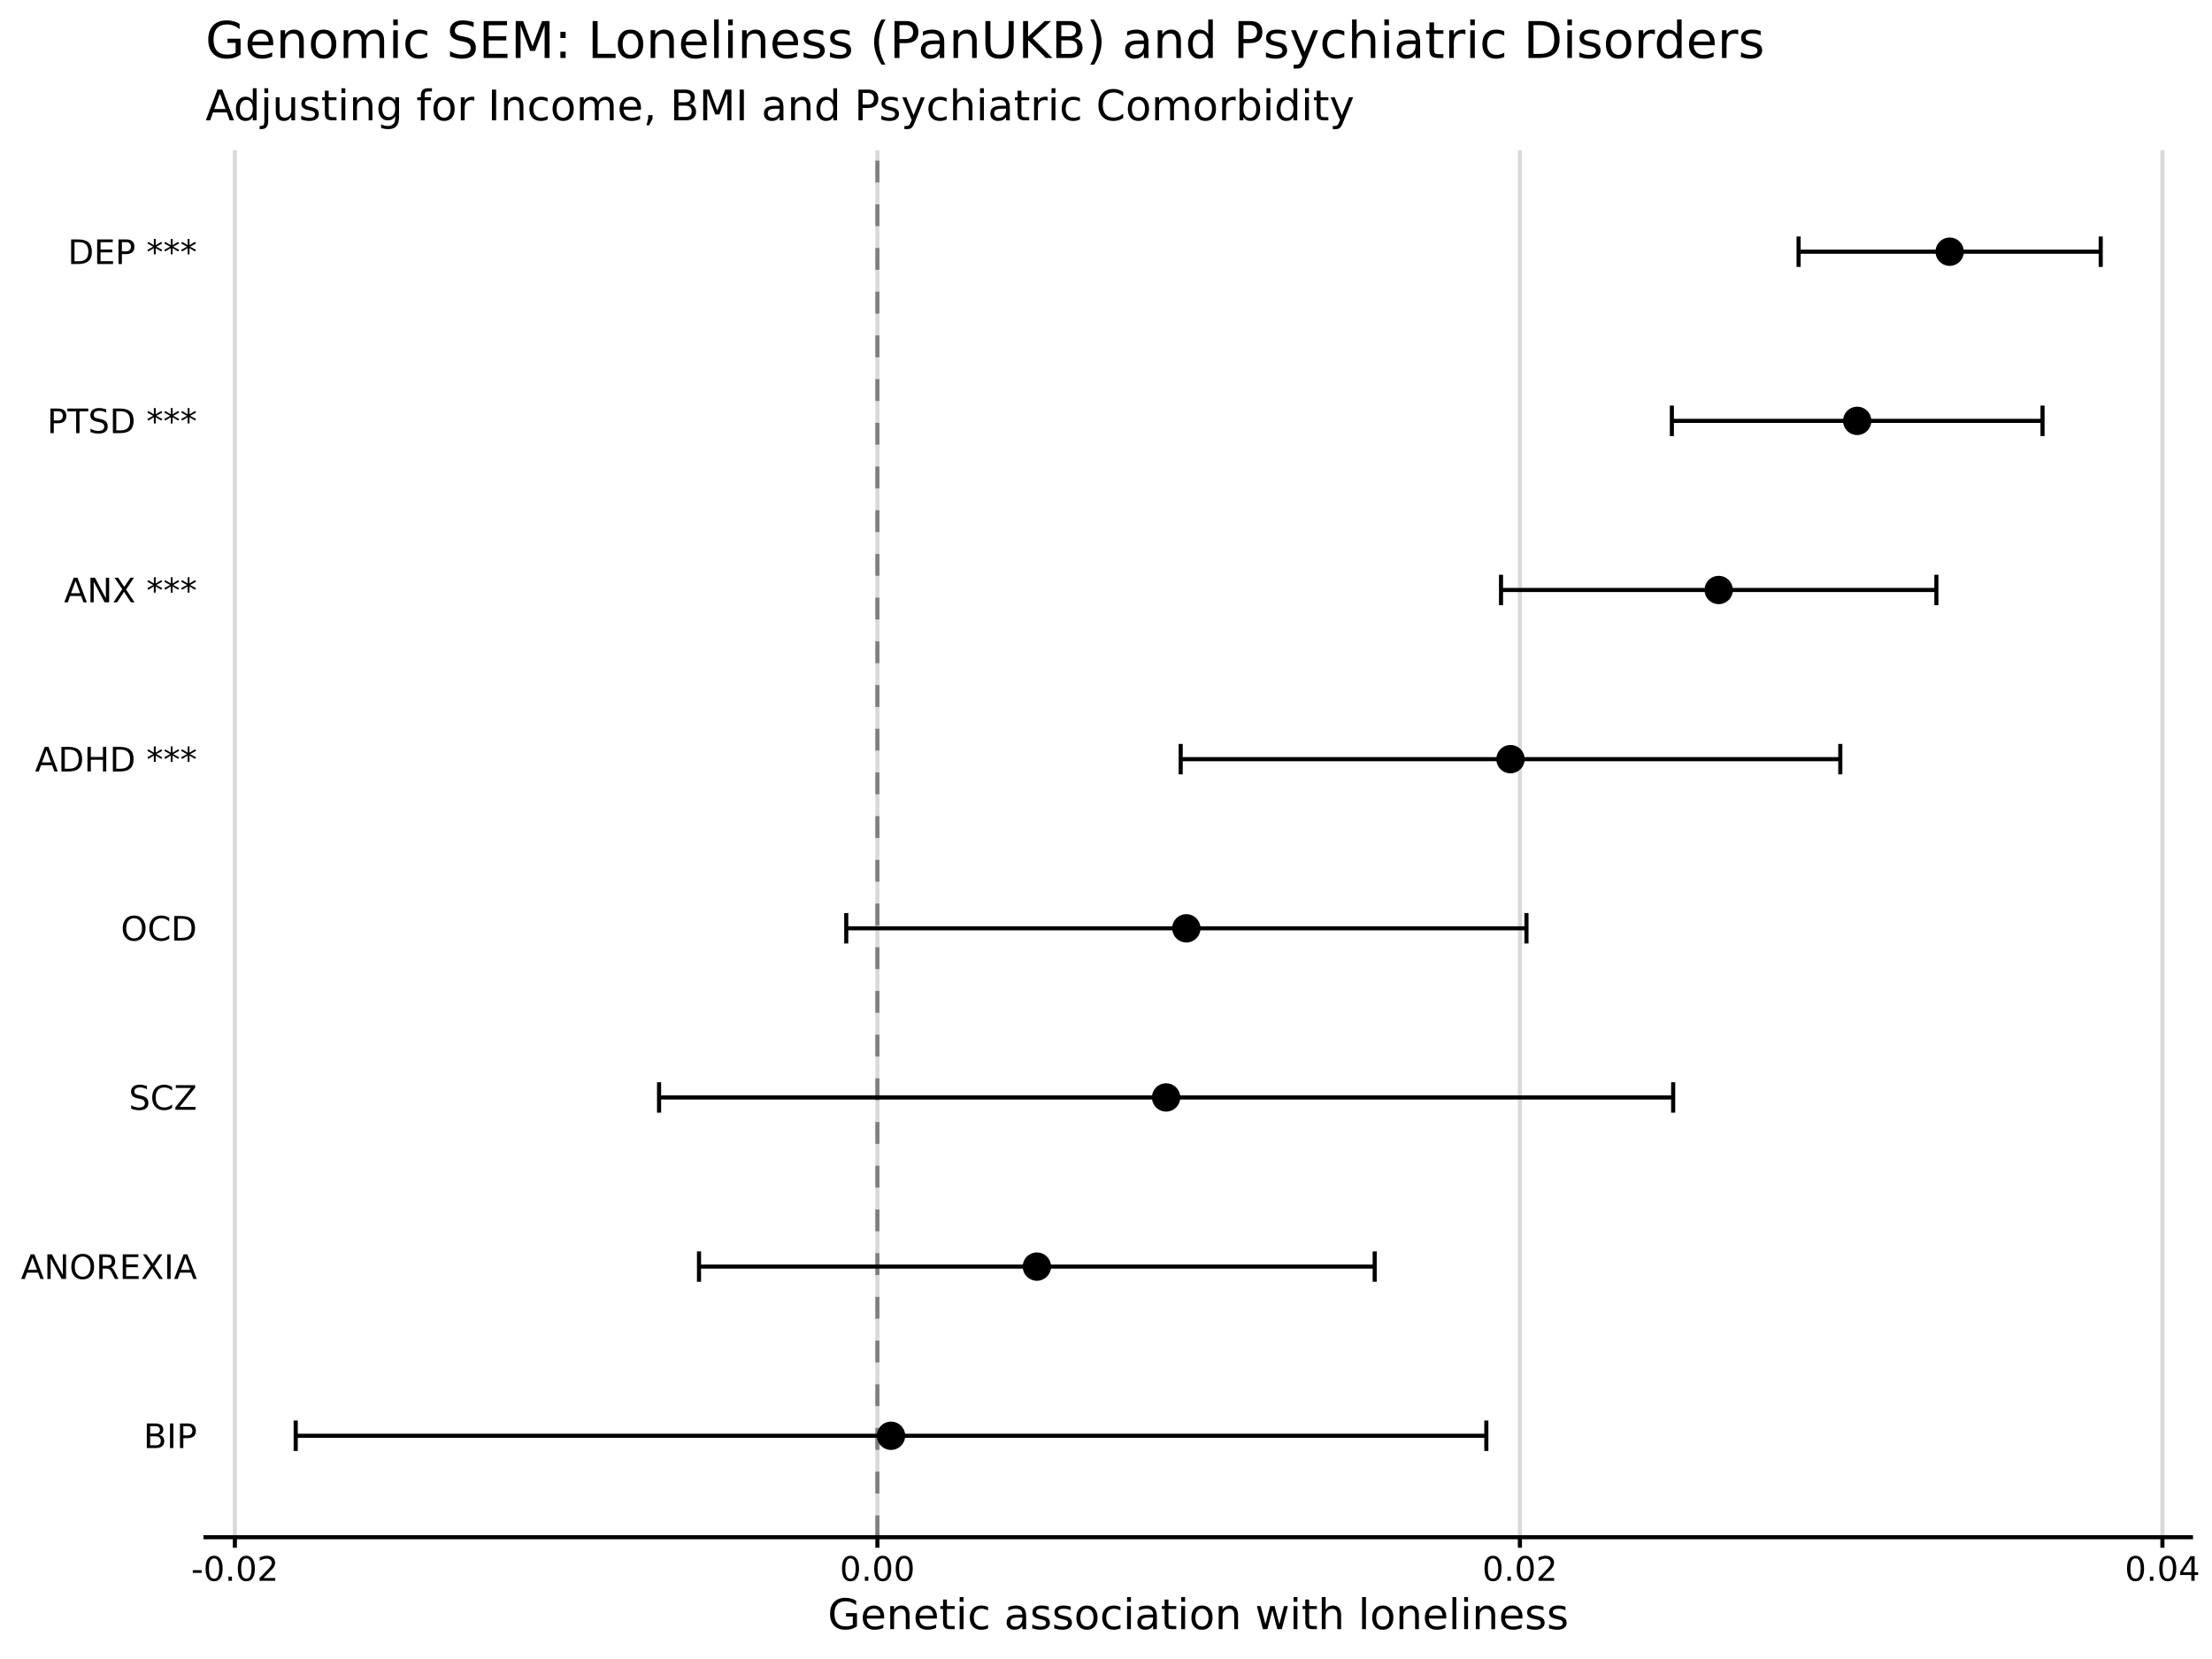
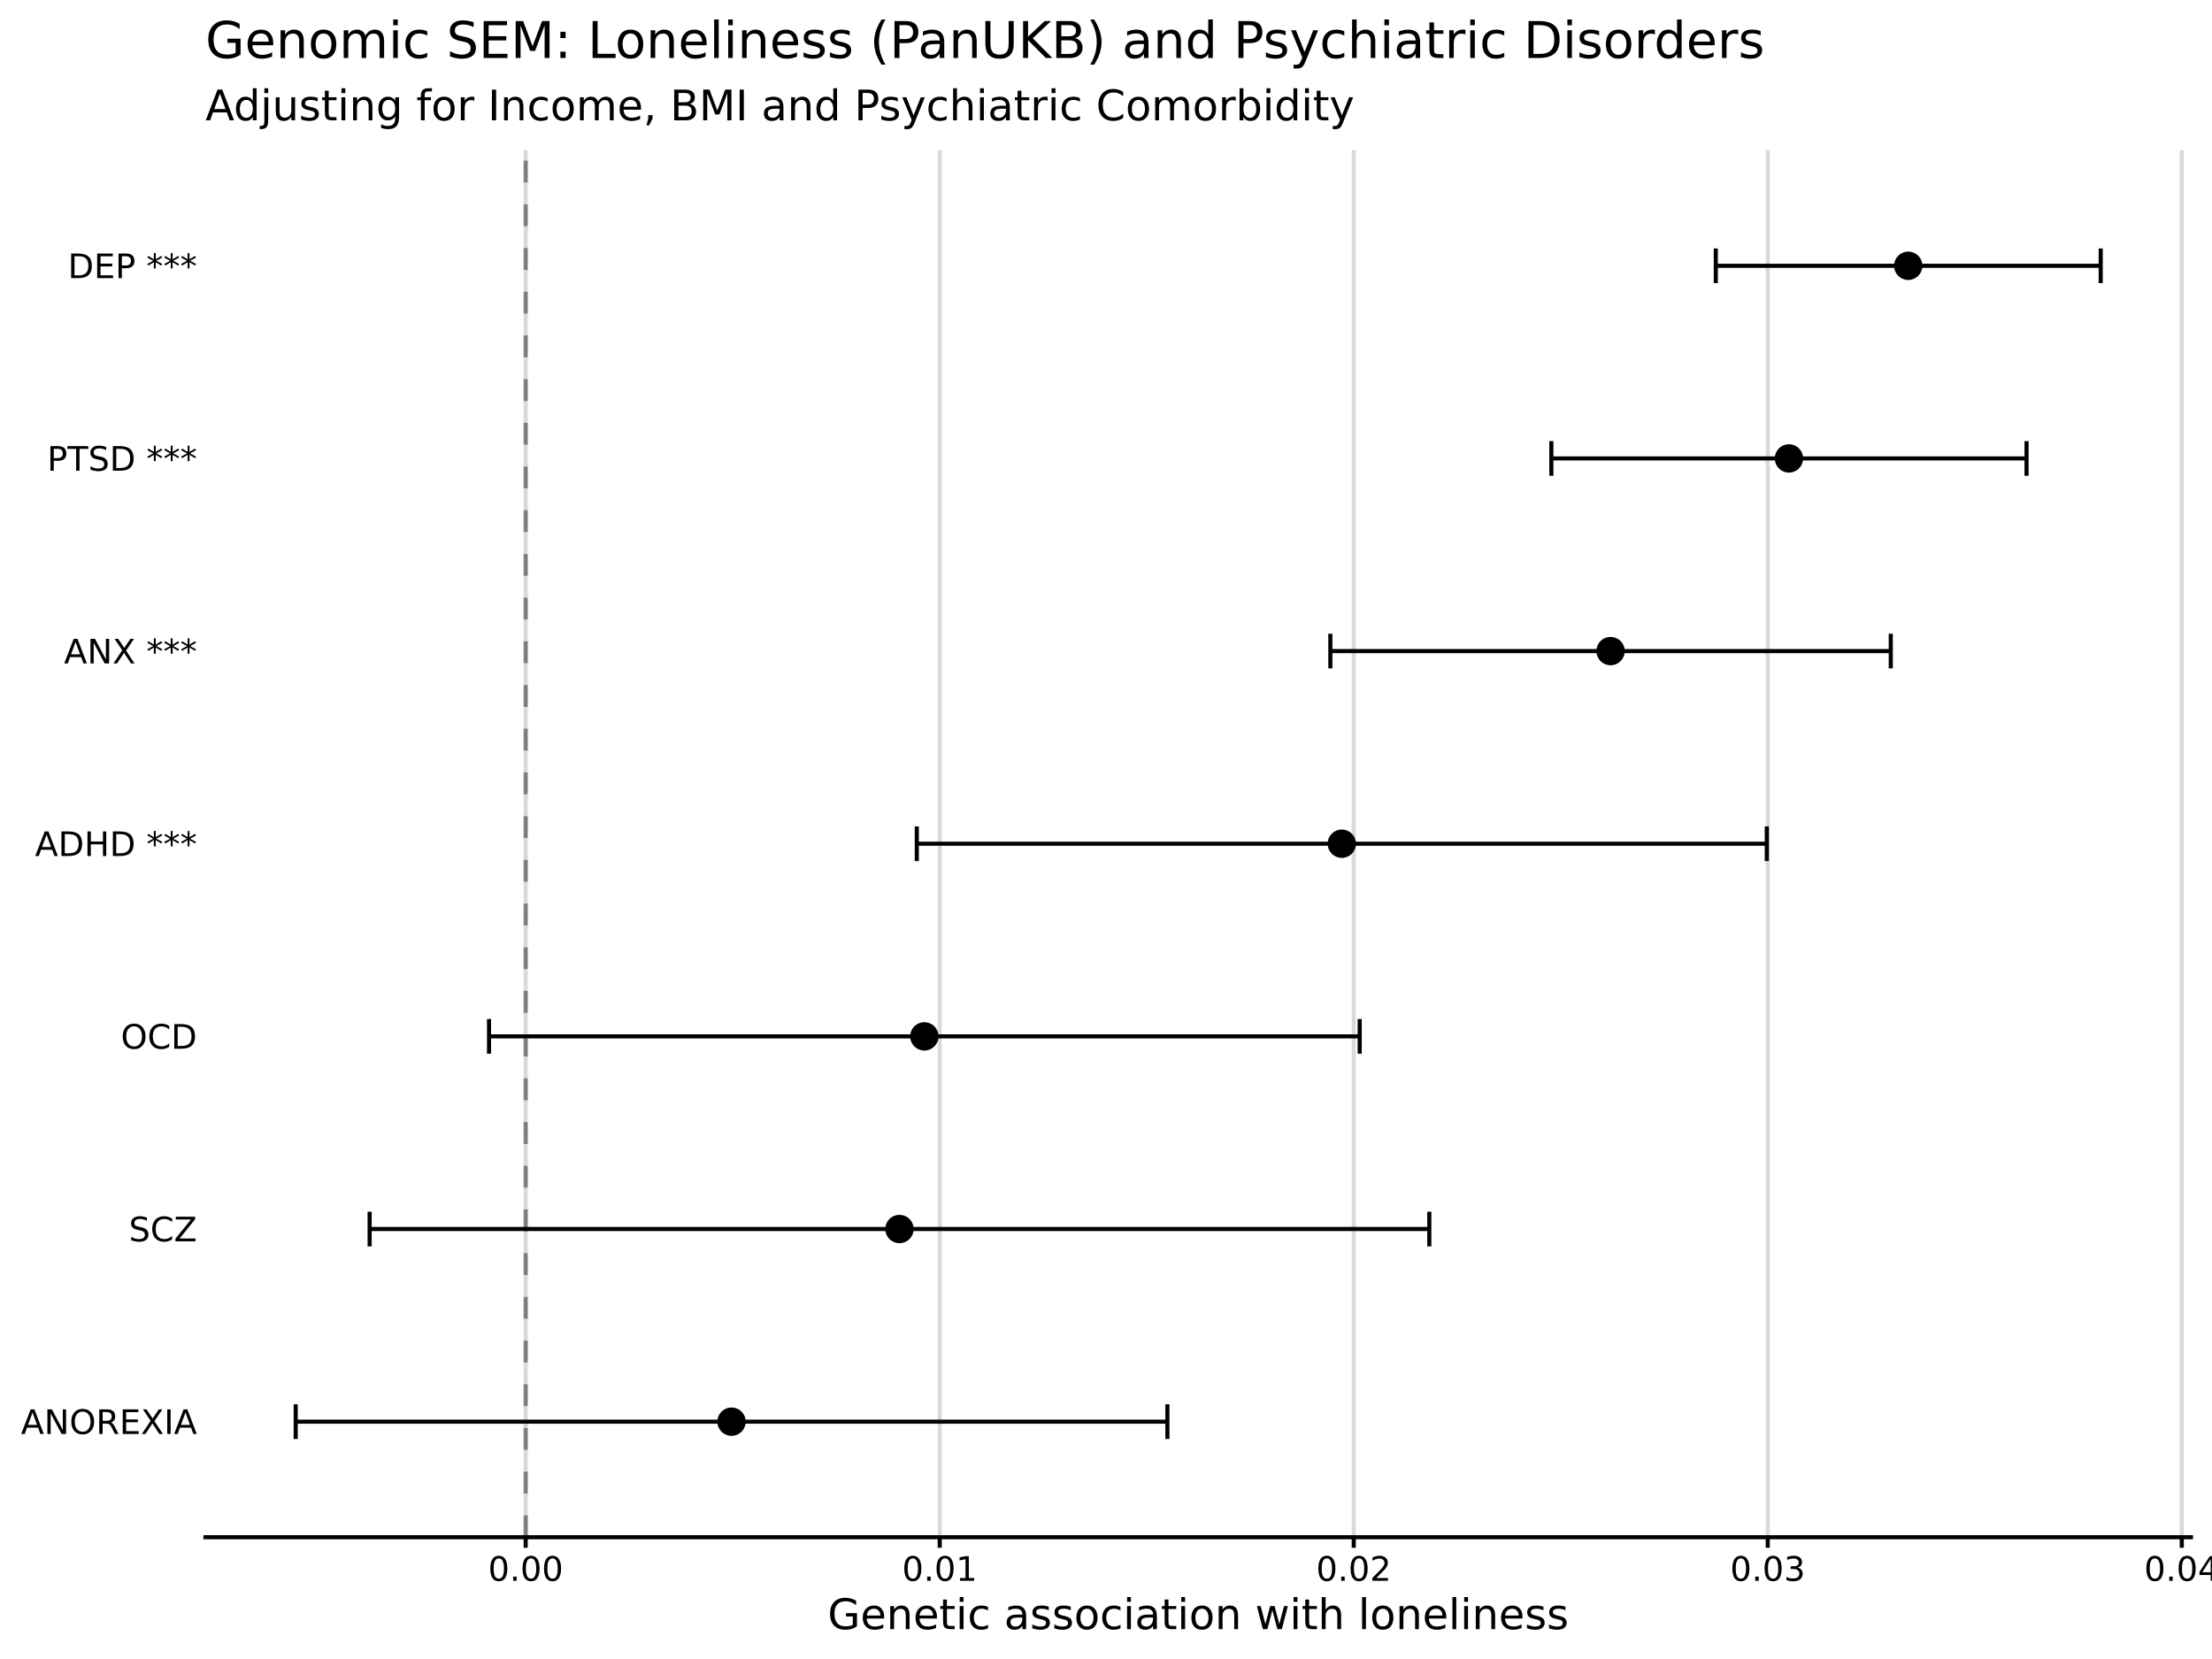
<svg xmlns="http://www.w3.org/2000/svg" width="576.00pt" height="432.00pt" viewBox="0 0 576.00 432.00">
  <g class="svglite">
    <defs>
      <style type="text/css">
    .svglite line, .svglite polyline, .svglite polygon, .svglite path, .svglite rect, .svglite circle {
      fill: none;
      stroke: #000000;
      stroke-linecap: round;
      stroke-linejoin: round;
      stroke-miterlimit: 10.00;
    }
    .svglite text {
      white-space: pre;
    }
    .svglite g.glyphgroup path {
      fill: inherit;
      stroke: none;
    }
  </style>
    </defs>
    <rect width="100%" height="100%" style="stroke: none; fill: #FFFFFF;" />
    <defs>
      <clipPath id="cpMC4wMHw1NzYuMDB8MC4wMHw0MzIuMDA=">
        <rect x="0.00" y="0.00" width="576.00" height="432.00" />
      </clipPath>
    </defs>
    <g clip-path="url(#cpMC4wMHw1NzYuMDB8MC4wMHw0MzIuMDA=)">
      <rect x="0.00" y="0" width="576.00" height="432.00" style="stroke-width: 1.07; stroke: #FFFFFF; fill: #FFFFFF;" />
    </g>
    <defs>
      <clipPath id="cpNTMuNTB8NTcwLjUyfDM5LjExfDQwMC4yOQ==">
        <rect x="53.50" y="39.11" width="517.02" height="361.18" />
      </clipPath>
    </defs>
    <g clip-path="url(#cpNTMuNTB8NTcwLjUyfDM5LjExfDQwMC4yOQ==)">
      <rect x="53.50" y="39.11" width="517.02" height="361.18" style="stroke-width: 1.07; stroke: none; fill: #FFFFFF;" />
-       <polyline points="61.16,400.29 61.16,39.11 " style="stroke-width: 1.07; stroke: #D9D9D9; stroke-linecap: butt;" />
-       <polyline points="228.47,400.29 228.47,39.11 " style="stroke-width: 1.07; stroke: #D9D9D9; stroke-linecap: butt;" />
-       <polyline points="395.78,400.29 395.78,39.11 " style="stroke-width: 1.07; stroke: #D9D9D9; stroke-linecap: butt;" />
-       <polyline points="563.09,400.29 563.09,39.11 " style="stroke-width: 1.07; stroke: #D9D9D9; stroke-linecap: butt;" />
-       <line x1="228.47" y1="400.29" x2="228.47" y2="39.11" style="stroke-width: 1.07; stroke: #7F7F7F; stroke-dasharray: 5.69,5.69; stroke-linecap: butt;" />
-       <polyline points="504.23,157.60 504.23,149.67 " style="stroke-width: 1.07; stroke-linecap: butt;" />
-       <polyline points="504.23,153.63 390.86,153.63 " style="stroke-width: 1.07; stroke-linecap: butt;" />
-       <polyline points="390.86,157.60 390.86,149.67 " style="stroke-width: 1.07; stroke-linecap: butt;" />
-       <polyline points="547.02,69.50 547.02,61.58 " style="stroke-width: 1.07; stroke-linecap: butt;" />
-       <polyline points="547.02,65.54 468.35,65.54 " style="stroke-width: 1.07; stroke-linecap: butt;" />
-       <polyline points="468.35,69.50 468.35,61.58 " style="stroke-width: 1.07; stroke-linecap: butt;" />
-       <polyline points="531.87,113.55 531.87,105.62 " style="stroke-width: 1.07; stroke-linecap: butt;" />
-       <polyline points="531.87,109.59 435.35,109.59 " style="stroke-width: 1.07; stroke-linecap: butt;" />
-       <polyline points="435.35,113.55 435.35,105.62 " style="stroke-width: 1.07; stroke-linecap: butt;" />
-       <polyline points="479.21,201.64 479.21,193.72 " style="stroke-width: 1.07; stroke-linecap: butt;" />
-       <polyline points="479.21,197.68 307.45,197.68 " style="stroke-width: 1.07; stroke-linecap: butt;" />
-       <polyline points="307.45,201.64 307.45,193.72 " style="stroke-width: 1.07; stroke-linecap: butt;" />
-       <polyline points="387.04,377.83 387.04,369.90 " style="stroke-width: 1.07; stroke-linecap: butt;" />
-       <polyline points="387.04,373.87 77.00,373.87 " style="stroke-width: 1.07; stroke-linecap: butt;" />
-       <polyline points="77.00,377.83 77.00,369.90 " style="stroke-width: 1.07; stroke-linecap: butt;" />
-       <polyline points="357.97,333.78 357.97,325.86 " style="stroke-width: 1.07; stroke-linecap: butt;" />
-       <polyline points="357.97,329.82 182.02,329.82 " style="stroke-width: 1.07; stroke-linecap: butt;" />
-       <polyline points="182.02,333.78 182.02,325.86 " style="stroke-width: 1.07; stroke-linecap: butt;" />
-       <polyline points="397.49,245.69 397.49,237.76 " style="stroke-width: 1.07; stroke-linecap: butt;" />
-       <polyline points="397.49,241.73 220.36,241.73 " style="stroke-width: 1.07; stroke-linecap: butt;" />
-       <polyline points="220.36,245.69 220.36,237.76 " style="stroke-width: 1.07; stroke-linecap: butt;" />
-       <polyline points="435.69,289.74 435.69,281.81 " style="stroke-width: 1.07; stroke-linecap: butt;" />
-       <polyline points="435.69,285.77 171.62,285.77 " style="stroke-width: 1.07; stroke-linecap: butt;" />
-       <polyline points="171.62,289.74 171.62,281.81 " style="stroke-width: 1.07; stroke-linecap: butt;" />
-       <circle cx="447.54" cy="153.63" r="3.34" style="stroke-width: 0.71; fill: #000000;" />
-       <circle cx="507.69" cy="65.54" r="3.34" style="stroke-width: 0.71; fill: #000000;" />
-       <circle cx="483.61" cy="109.59" r="3.34" style="stroke-width: 0.71; fill: #000000;" />
-       <circle cx="393.33" cy="197.68" r="3.34" style="stroke-width: 0.71; fill: #000000;" />
-       <circle cx="232.02" cy="373.87" r="3.34" style="stroke-width: 0.71; fill: #000000;" />
-       <circle cx="270.00" cy="329.82" r="3.34" style="stroke-width: 0.71; fill: #000000;" />
-       <circle cx="308.92" cy="241.73" r="3.34" style="stroke-width: 0.71; fill: #000000;" />
-       <circle cx="303.65" cy="285.77" r="3.34" style="stroke-width: 0.71; fill: #000000;" />
+       <polyline points="136.89,400.29 136.89,39.11 " style="stroke-width: 1.07; stroke: #D9D9D9; stroke-linecap: butt;" />
+       <polyline points="244.70,400.29 244.70,39.11 " style="stroke-width: 1.07; stroke: #D9D9D9; stroke-linecap: butt;" />
+       <polyline points="352.51,400.29 352.51,39.11 " style="stroke-width: 1.07; stroke: #D9D9D9; stroke-linecap: butt;" />
+       <polyline points="460.32,400.29 460.32,39.11 " style="stroke-width: 1.07; stroke: #D9D9D9; stroke-linecap: butt;" />
+       <polyline points="568.13,400.29 568.13,39.11 " style="stroke-width: 1.07; stroke: #D9D9D9; stroke-linecap: butt;" />
+       <line x1="136.89" y1="400.29" x2="136.89" y2="39.11" style="stroke-width: 1.07; stroke: #7F7F7F; stroke-dasharray: 5.69,5.69; stroke-linecap: butt;" />
+       <polyline points="492.35,174.05 492.35,165.02 " style="stroke-width: 1.07; stroke-linecap: butt;" />
+       <polyline points="492.35,169.54 346.42,169.54 " style="stroke-width: 1.07; stroke-linecap: butt;" />
+       <polyline points="346.42,174.05 346.42,165.02 " style="stroke-width: 1.07; stroke-linecap: butt;" />
+       <polyline points="547.02,73.72 547.02,64.70 " style="stroke-width: 1.07; stroke-linecap: butt;" />
+       <polyline points="547.02,69.21 446.79,69.21 " style="stroke-width: 1.07; stroke-linecap: butt;" />
+       <polyline points="446.79,73.72 446.79,64.70 " style="stroke-width: 1.07; stroke-linecap: butt;" />
+       <polyline points="527.71,123.89 527.71,114.86 " style="stroke-width: 1.07; stroke-linecap: butt;" />
+       <polyline points="527.71,119.37 403.97,119.37 " style="stroke-width: 1.07; stroke-linecap: butt;" />
+       <polyline points="403.97,123.89 403.97,114.86 " style="stroke-width: 1.07; stroke-linecap: butt;" />
+       <polyline points="460.07,224.22 460.07,215.19 " style="stroke-width: 1.07; stroke-linecap: butt;" />
+       <polyline points="460.07,219.70 238.73,219.70 " style="stroke-width: 1.07; stroke-linecap: butt;" />
+       <polyline points="238.73,224.22 238.73,215.19 " style="stroke-width: 1.07; stroke-linecap: butt;" />
+       <polyline points="303.99,374.71 303.99,365.68 " style="stroke-width: 1.07; stroke-linecap: butt;" />
+       <polyline points="303.99,370.20 77.00,370.20 " style="stroke-width: 1.07; stroke-linecap: butt;" />
+       <polyline points="77.00,374.71 77.00,365.68 " style="stroke-width: 1.07; stroke-linecap: butt;" />
+       <polyline points="354.06,274.38 354.06,265.35 " style="stroke-width: 1.07; stroke-linecap: butt;" />
+       <polyline points="354.06,269.87 127.34,269.87 " style="stroke-width: 1.07; stroke-linecap: butt;" />
+       <polyline points="127.34,274.38 127.34,265.35 " style="stroke-width: 1.07; stroke-linecap: butt;" />
+       <polyline points="372.19,324.55 372.19,315.52 " style="stroke-width: 1.07; stroke-linecap: butt;" />
+       <polyline points="372.19,320.03 96.25,320.03 " style="stroke-width: 1.07; stroke-linecap: butt;" />
+       <polyline points="96.25,324.55 96.25,315.52 " style="stroke-width: 1.07; stroke-linecap: butt;" />
+       <circle cx="419.39" cy="169.54" r="3.34" style="stroke-width: 0.71; fill: #000000;" />
+       <circle cx="496.90" cy="69.21" r="3.34" style="stroke-width: 0.71; fill: #000000;" />
+       <circle cx="465.84" cy="119.37" r="3.34" style="stroke-width: 0.71; fill: #000000;" />
+       <circle cx="349.40" cy="219.70" r="3.34" style="stroke-width: 0.71; fill: #000000;" />
+       <circle cx="190.49" cy="370.20" r="3.34" style="stroke-width: 0.71; fill: #000000;" />
+       <circle cx="240.70" cy="269.87" r="3.34" style="stroke-width: 0.71; fill: #000000;" />
+       <circle cx="234.22" cy="320.03" r="3.34" style="stroke-width: 0.71; fill: #000000;" />
    </g>
    <g clip-path="url(#cpMC4wMHw1NzYuMDB8MC4wMHw0MzIuMDA=)">
-       <text x="51.31" y="377.07" text-anchor="end" style="font-size: 8.80px; font-family: &quot;DejaVu Sans&quot;;" textLength="13.94px" lengthAdjust="spacingAndGlyphs">BIP</text>
-       <text x="51.31" y="333.03" text-anchor="end" style="font-size: 8.80px; font-family: &quot;DejaVu Sans&quot;;" textLength="45.83px" lengthAdjust="spacingAndGlyphs">ANOREXIA</text>
-       <text x="51.31" y="288.98" text-anchor="end" style="font-size: 8.80px; font-family: &quot;DejaVu Sans&quot;;" textLength="17.75px" lengthAdjust="spacingAndGlyphs">SCZ</text>
-       <text x="51.31" y="244.93" text-anchor="end" style="font-size: 8.80px; font-family: &quot;DejaVu Sans&quot;;" textLength="19.84px" lengthAdjust="spacingAndGlyphs">OCD</text>
-       <text x="51.31" y="200.89" text-anchor="end" style="font-size: 8.80px; font-family: &quot;DejaVu Sans&quot;;" textLength="42.20px" lengthAdjust="spacingAndGlyphs">ADHD ***</text>
-       <text x="51.31" y="156.84" text-anchor="end" style="font-size: 8.80px; font-family: &quot;DejaVu Sans&quot;;" textLength="34.64px" lengthAdjust="spacingAndGlyphs">ANX ***</text>
-       <text x="51.31" y="112.79" text-anchor="end" style="font-size: 8.80px; font-family: &quot;DejaVu Sans&quot;;" textLength="39.06px" lengthAdjust="spacingAndGlyphs">PTSD ***</text>
-       <text x="51.31" y="68.75" text-anchor="end" style="font-size: 8.80px; font-family: &quot;DejaVu Sans&quot;;" textLength="33.67px" lengthAdjust="spacingAndGlyphs">DEP ***</text>
+       <text x="51.31" y="373.40" text-anchor="end" style="font-size: 8.80px; font-family: &quot;DejaVu Sans&quot;;" textLength="45.83px" lengthAdjust="spacingAndGlyphs">ANOREXIA</text>
+       <text x="51.31" y="323.24" text-anchor="end" style="font-size: 8.80px; font-family: &quot;DejaVu Sans&quot;;" textLength="17.75px" lengthAdjust="spacingAndGlyphs">SCZ</text>
+       <text x="51.31" y="273.08" text-anchor="end" style="font-size: 8.80px; font-family: &quot;DejaVu Sans&quot;;" textLength="19.84px" lengthAdjust="spacingAndGlyphs">OCD</text>
+       <text x="51.31" y="222.91" text-anchor="end" style="font-size: 8.80px; font-family: &quot;DejaVu Sans&quot;;" textLength="42.20px" lengthAdjust="spacingAndGlyphs">ADHD ***</text>
+       <text x="51.31" y="172.75" text-anchor="end" style="font-size: 8.80px; font-family: &quot;DejaVu Sans&quot;;" textLength="34.64px" lengthAdjust="spacingAndGlyphs">ANX ***</text>
+       <text x="51.31" y="122.58" text-anchor="end" style="font-size: 8.80px; font-family: &quot;DejaVu Sans&quot;;" textLength="39.06px" lengthAdjust="spacingAndGlyphs">PTSD ***</text>
+       <text x="51.31" y="72.42" text-anchor="end" style="font-size: 8.80px; font-family: &quot;DejaVu Sans&quot;;" textLength="33.67px" lengthAdjust="spacingAndGlyphs">DEP ***</text>
      <polyline points="53.50,400.29 570.52,400.29 " style="stroke-width: 1.07; stroke-linecap: square;" />
-       <polyline points="61.16,403.03 61.16,400.29 " style="stroke-width: 1.07; stroke-linecap: butt;" />
-       <polyline points="228.47,403.03 228.47,400.29 " style="stroke-width: 1.07; stroke-linecap: butt;" />
-       <polyline points="395.78,403.03 395.78,400.29 " style="stroke-width: 1.07; stroke-linecap: butt;" />
-       <polyline points="563.09,403.03 563.09,400.29 " style="stroke-width: 1.07; stroke-linecap: butt;" />
-       <text x="61.16" y="411.64" text-anchor="middle" style="font-size: 8.80px; font-family: &quot;DejaVu Sans&quot;;" textLength="22.75px" lengthAdjust="spacingAndGlyphs">-0.02</text>
-       <text x="228.47" y="411.64" text-anchor="middle" style="font-size: 8.80px; font-family: &quot;DejaVu Sans&quot;;" textLength="19.58px" lengthAdjust="spacingAndGlyphs">0.00</text>
-       <text x="395.78" y="411.64" text-anchor="middle" style="font-size: 8.80px; font-family: &quot;DejaVu Sans&quot;;" textLength="19.58px" lengthAdjust="spacingAndGlyphs">0.02</text>
-       <text x="563.09" y="411.64" text-anchor="middle" style="font-size: 8.80px; font-family: &quot;DejaVu Sans&quot;;" textLength="19.58px" lengthAdjust="spacingAndGlyphs">0.04</text>
+       <polyline points="136.89,403.03 136.89,400.29 " style="stroke-width: 1.07; stroke-linecap: butt;" />
+       <polyline points="244.70,403.03 244.70,400.29 " style="stroke-width: 1.07; stroke-linecap: butt;" />
+       <polyline points="352.51,403.03 352.51,400.29 " style="stroke-width: 1.07; stroke-linecap: butt;" />
+       <polyline points="460.32,403.03 460.32,400.29 " style="stroke-width: 1.07; stroke-linecap: butt;" />
+       <polyline points="568.13,403.03 568.13,400.29 " style="stroke-width: 1.07; stroke-linecap: butt;" />
+       <text x="136.89" y="411.64" text-anchor="middle" style="font-size: 8.80px; font-family: &quot;DejaVu Sans&quot;;" textLength="19.58px" lengthAdjust="spacingAndGlyphs">0.00</text>
+       <text x="244.70" y="411.64" text-anchor="middle" style="font-size: 8.80px; font-family: &quot;DejaVu Sans&quot;;" textLength="19.58px" lengthAdjust="spacingAndGlyphs">0.01</text>
+       <text x="352.51" y="411.64" text-anchor="middle" style="font-size: 8.80px; font-family: &quot;DejaVu Sans&quot;;" textLength="19.58px" lengthAdjust="spacingAndGlyphs">0.02</text>
+       <text x="460.32" y="411.64" text-anchor="middle" style="font-size: 8.80px; font-family: &quot;DejaVu Sans&quot;;" textLength="19.58px" lengthAdjust="spacingAndGlyphs">0.03</text>
+       <text x="568.13" y="411.64" text-anchor="middle" style="font-size: 8.80px; font-family: &quot;DejaVu Sans&quot;;" textLength="19.58px" lengthAdjust="spacingAndGlyphs">0.04</text>
      <text x="312.01" y="424.23" text-anchor="middle" style="font-size: 11.00px; font-family: &quot;DejaVu Sans&quot;;" textLength="193.02px" lengthAdjust="spacingAndGlyphs">Genetic association with loneliness</text>
      <text x="53.50" y="31.34" style="font-size: 11.00px; font-family: &quot;DejaVu Sans&quot;;" textLength="299.23px" lengthAdjust="spacingAndGlyphs">Adjusting for Income, BMI and Psychiatric Comorbidity</text>
      <text x="53.50" y="15.10" style="font-size: 13.20px; font-family: &quot;DejaVu Sans&quot;;" textLength="405.50px" lengthAdjust="spacingAndGlyphs">Genomic SEM: Loneliness (PanUKB) and Psychiatric Disorders</text>
    </g>
  </g>
</svg>
